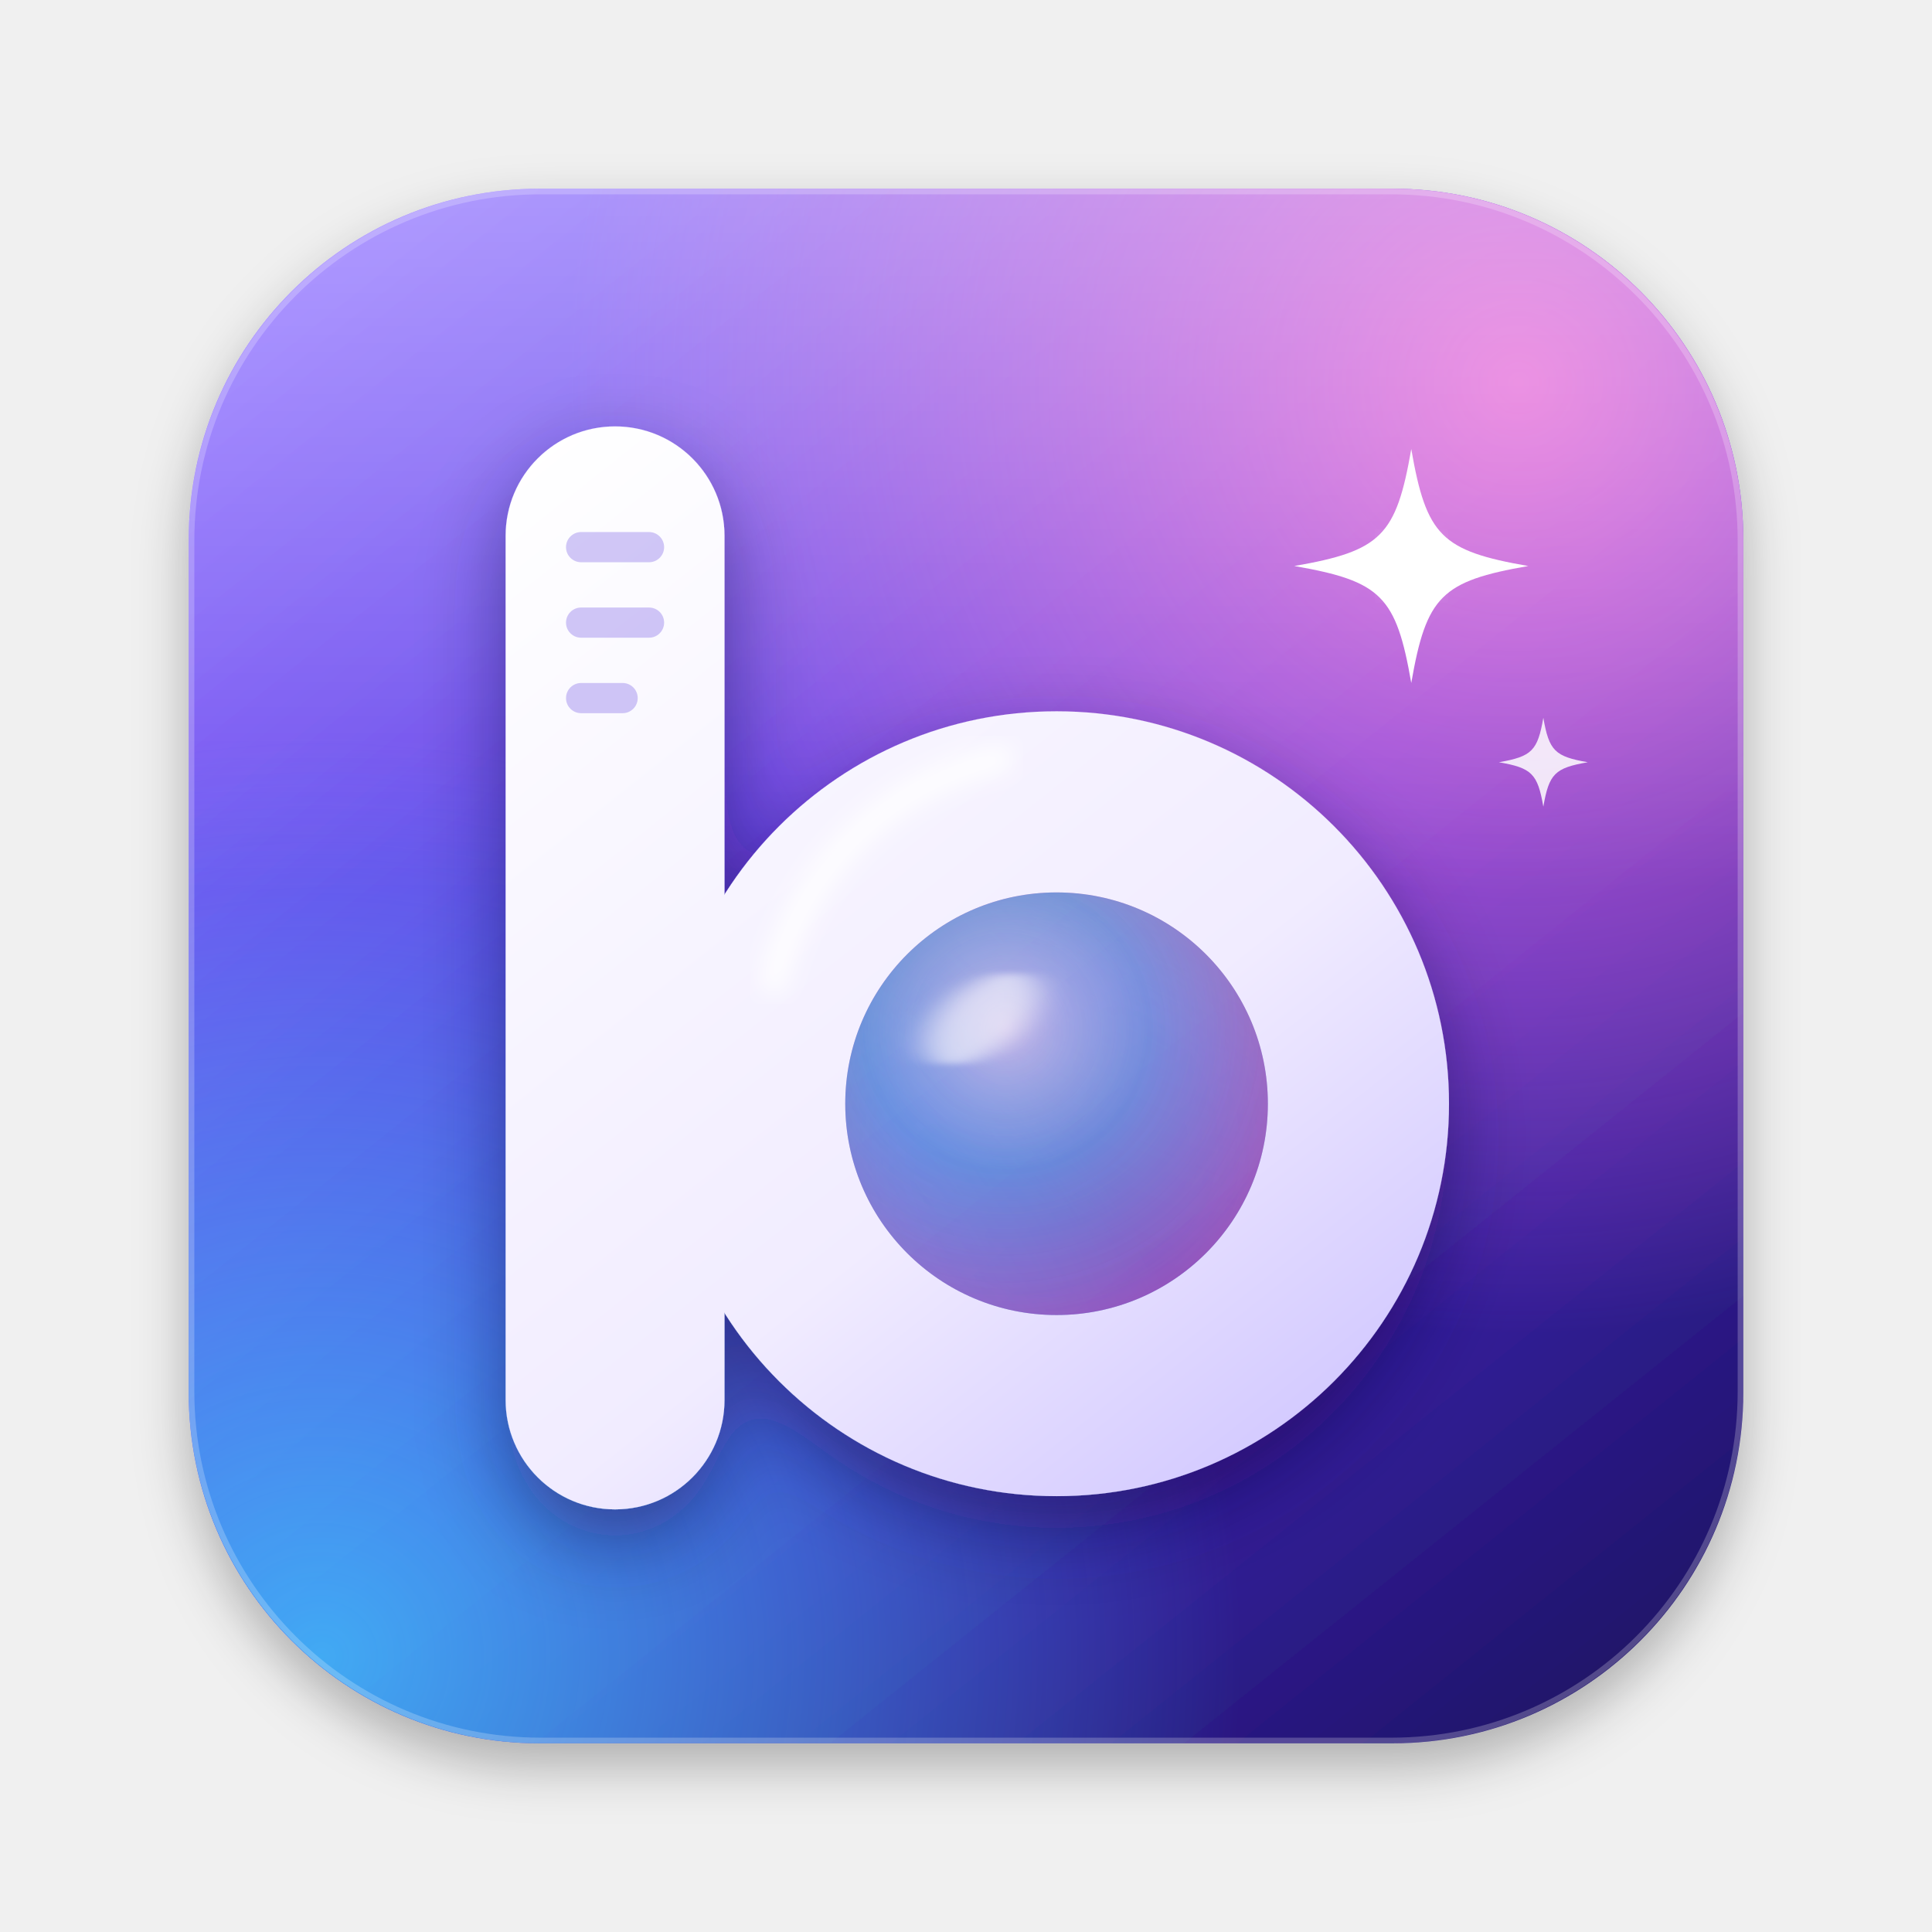
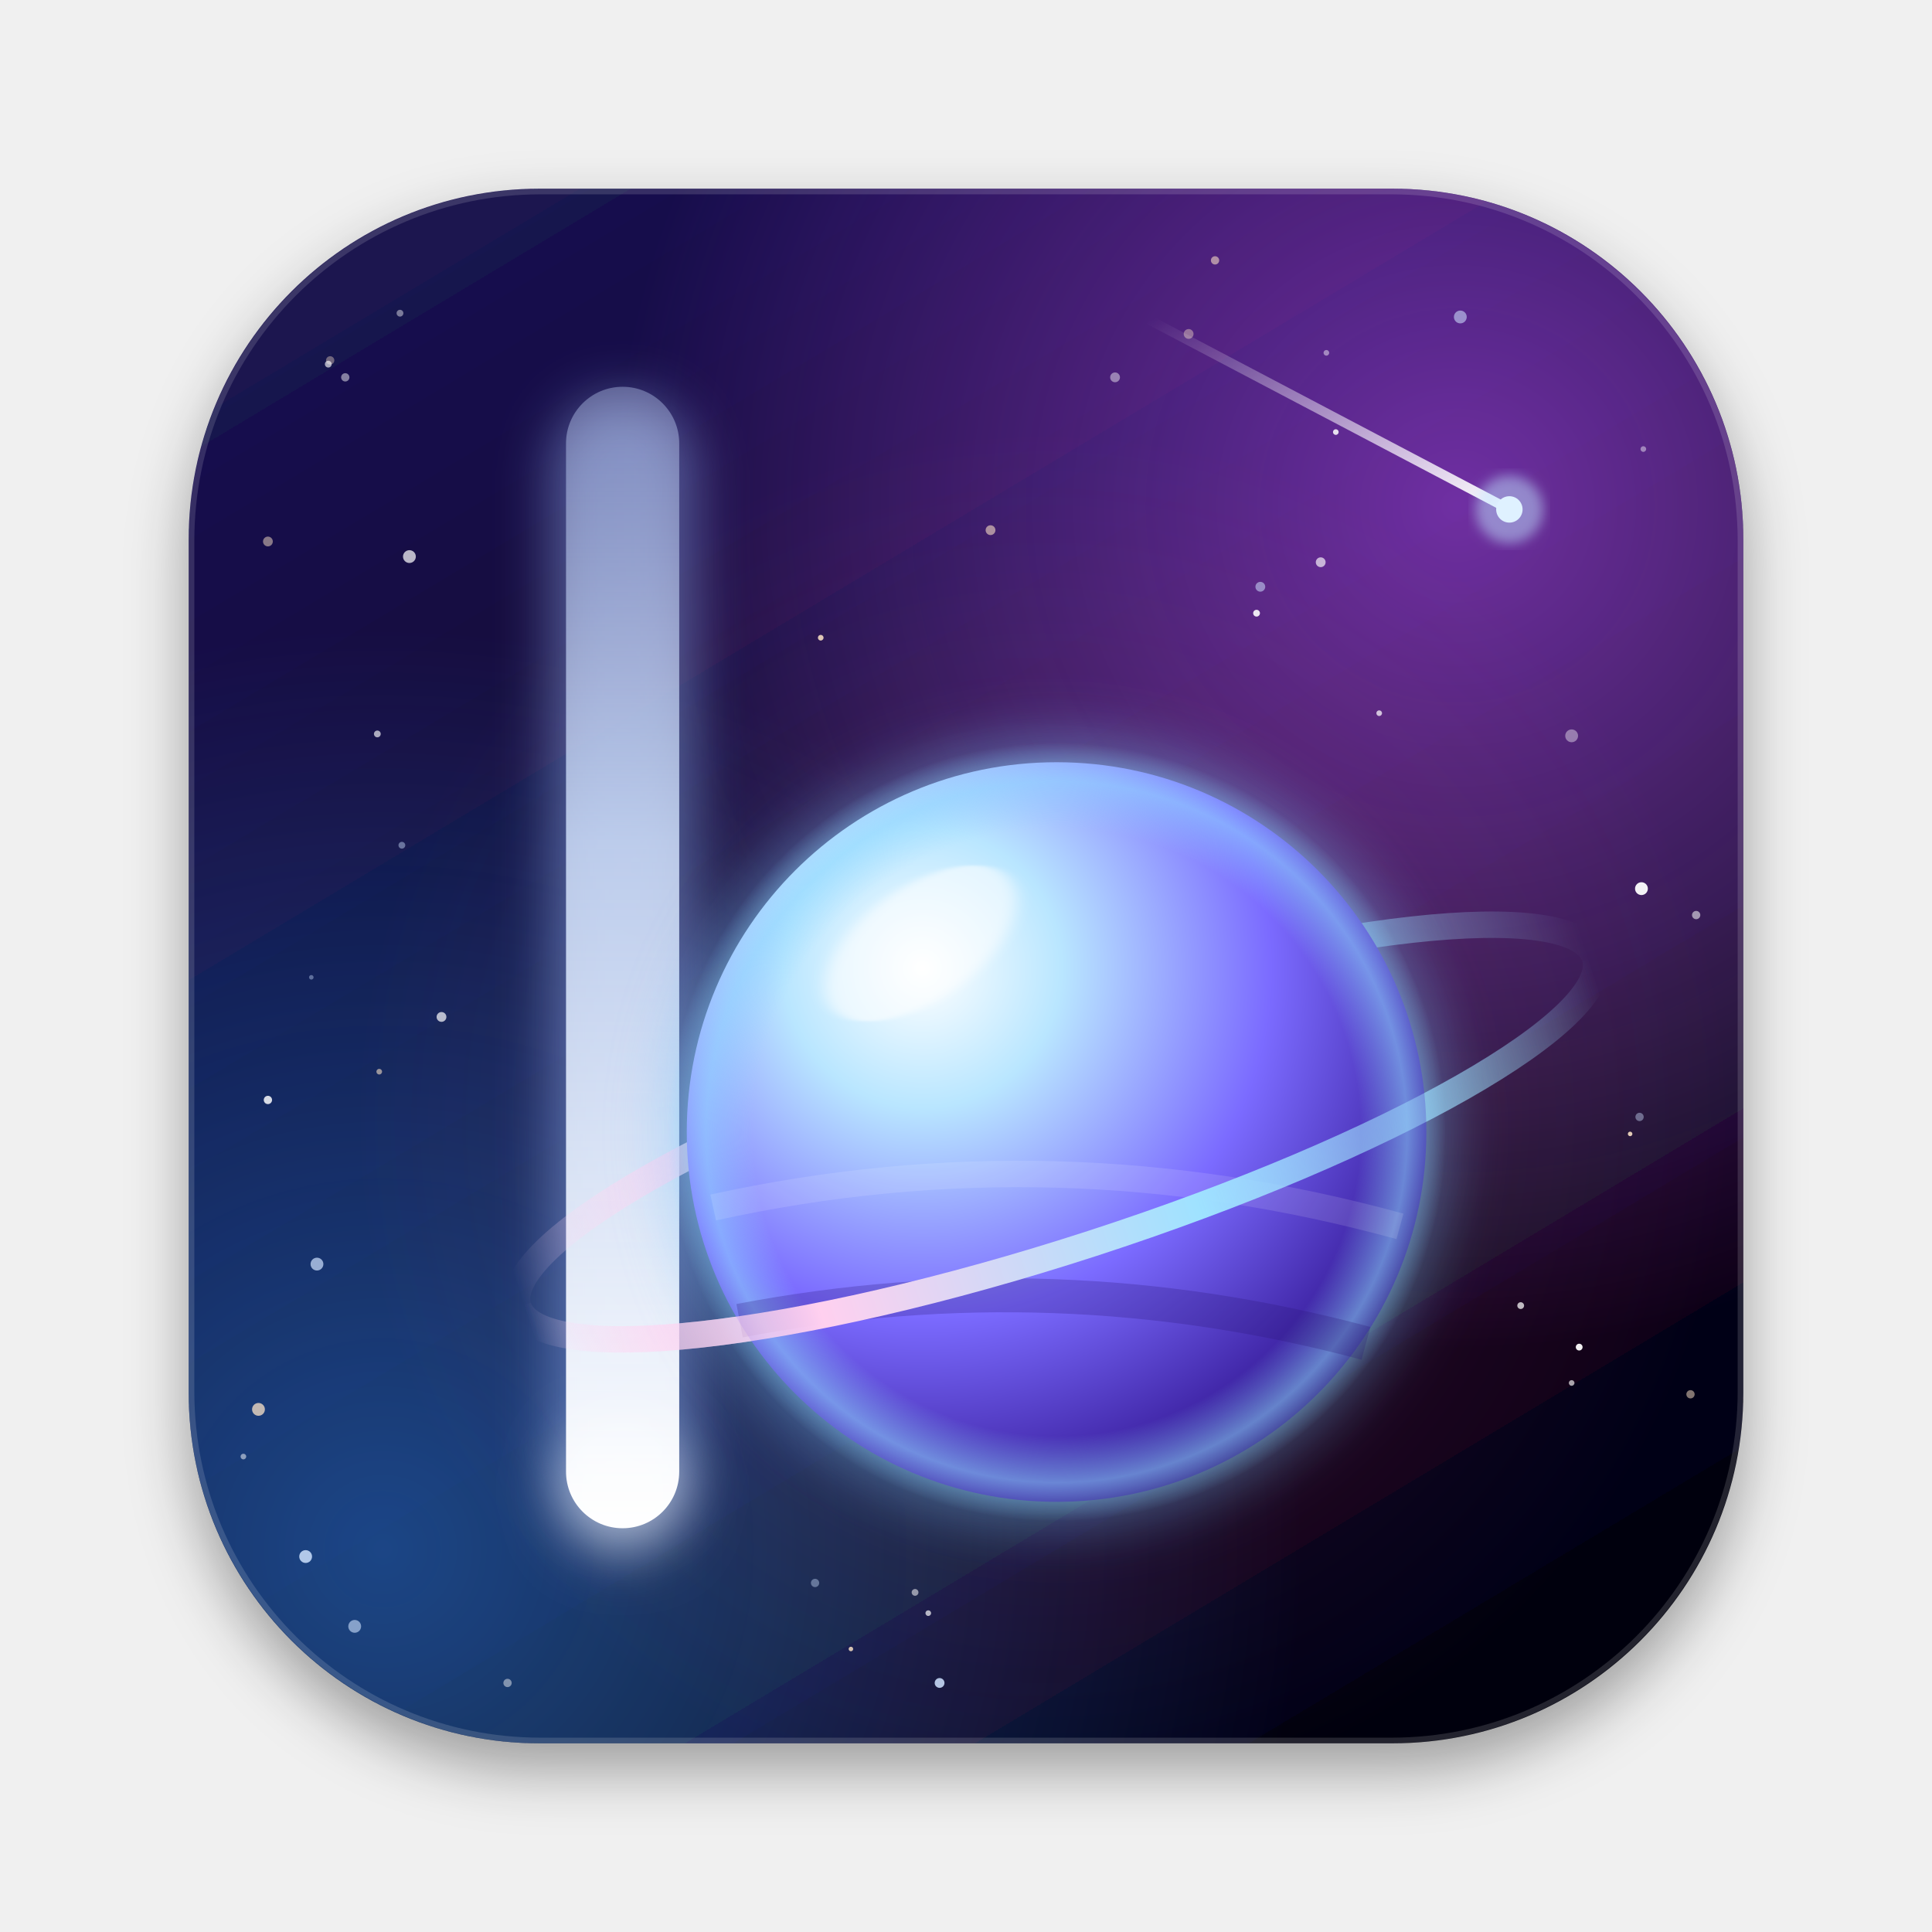
<svg xmlns="http://www.w3.org/2000/svg" width="1024" height="1024" viewBox="0 0 1024 1024">
  <defs>
-     <linearGradient id="bg" x1="0.1" y1="0" x2="0.9" y2="1">
-       <stop offset="0" stop-color="#8A6BFF" />
-       <stop offset="0.55" stop-color="#4B2BD6" />
-       <stop offset="1" stop-color="#1E1366" />
+     <linearGradient id="sky" x1="0.2" y1="0" x2="0.8" y2="1">
+       <stop offset="0" stop-color="#1A1250" />
+       <stop offset="0.5" stop-color="#0B0A2A" />
+       <stop offset="1" stop-color="#05040F" />
    </linearGradient>
-     <radialGradient id="glowPink" cx="0.86" cy="0.12" r="0.62">
-       <stop offset="0" stop-color="#FF7AD9" stop-opacity="0.85" />
-       <stop offset="1" stop-color="#FF7AD9" stop-opacity="0" />
+     <radialGradient id="nebA" cx="0.82" cy="0.2" r="0.55">
+       <stop offset="0" stop-color="#C04BFF" stop-opacity="0.55" />
+       <stop offset="1" stop-color="#C04BFF" stop-opacity="0" />
    </radialGradient>
-     <radialGradient id="glowCyan" cx="0.08" cy="0.95" r="0.6">
-       <stop offset="0" stop-color="#3FD4FF" stop-opacity="0.75" />
-       <stop offset="1" stop-color="#3FD4FF" stop-opacity="0" />
+     <radialGradient id="nebB" cx="0.12" cy="0.88" r="0.6">
+       <stop offset="0" stop-color="#2E8BFF" stop-opacity="0.45" />
+       <stop offset="1" stop-color="#2E8BFF" stop-opacity="0" />
    </radialGradient>
-     <linearGradient id="sheen" x1="0" y1="0" x2="0" y2="1">
-       <stop offset="0" stop-color="#FFFFFF" stop-opacity="0.32" />
-       <stop offset="0.45" stop-color="#FFFFFF" stop-opacity="0" />
-     </linearGradient>
-     <clipPath id="squircle">
+     <radialGradient id="nebC" cx="0.55" cy="0.6" r="0.45">
+       <stop offset="0" stop-color="#FF5FA8" stop-opacity="0.16" />
+       <stop offset="1" stop-color="#FF5FA8" stop-opacity="0" />
+     </radialGradient>
+     <clipPath id="sq">
      <rect x="100" y="100" width="824" height="824" rx="186" />
    </clipPath>
-     <linearGradient id="glass" gradientUnits="userSpaceOnUse" x1="300" y1="220" x2="760" y2="800">
+     <radialGradient id="planet" cx="0.32" cy="0.28" r="0.85">
      <stop offset="0" stop-color="#FFFFFF" />
-       <stop offset="0.6" stop-color="#F1ECFF" />
-       <stop offset="1" stop-color="#C9BEFF" />
+       <stop offset="0.22" stop-color="#B9E6FF" />
+       <stop offset="0.55" stop-color="#7B6BFF" />
+       <stop offset="0.85" stop-color="#3A1F9E" />
+       <stop offset="1" stop-color="#1B0F55" />
+     </radialGradient>
+     <radialGradient id="atmo" cx="0.5" cy="0.5" r="0.5">
+       <stop offset="0.78" stop-color="#8FD8FF" stop-opacity="0" />
+       <stop offset="0.9" stop-color="#8FD8FF" stop-opacity="0.55" />
+       <stop offset="1" stop-color="#8FD8FF" stop-opacity="0" />
+     </radialGradient>
+     <linearGradient id="trail" x1="0" y1="0" x2="0" y2="1">
+       <stop offset="0" stop-color="#C9DBFF" stop-opacity="0.35" />
+       <stop offset="0.4" stop-color="#D6E6FF" stop-opacity="0.8" />
+       <stop offset="1" stop-color="#FFFFFF" />
    </linearGradient>
-     <radialGradient id="lens" cx="0.38" cy="0.32" r="0.75">
-       <stop offset="0" stop-color="#FFFFFF" stop-opacity="0.6" />
-       <stop offset="0.45" stop-color="#8FE3FF" stop-opacity="0.45" />
-       <stop offset="1" stop-color="#FF8BE0" stop-opacity="0.4" />
-     </radialGradient>
-     <filter id="lift" x="-30%" y="-30%" width="160%" height="160%">
-       <feDropShadow dx="0" dy="18" stdDeviation="22" flood-color="#12083F" flood-opacity="0.45" />
-     </filter>
-     <filter id="iconShadow" x="-20%" y="-20%" width="140%" height="140%">
-       <feDropShadow dx="0" dy="12" stdDeviation="14" flood-color="#000000" flood-opacity="0.28" />
+     <linearGradient id="ring" x1="0" y1="0" x2="1" y2="0">
+       <stop offset="0" stop-color="#FFD9F4" stop-opacity="0" />
+       <stop offset="0.25" stop-color="#FFD0EF" />
+       <stop offset="0.6" stop-color="#9FE2FF" />
+       <stop offset="1" stop-color="#9FE2FF" stop-opacity="0" />
+     </linearGradient>
+     <linearGradient id="meteor" x1="0" y1="0" x2="1" y2="1">
+       <stop offset="0" stop-color="#FFFFFF" stop-opacity="0" />
+       <stop offset="1" stop-color="#FFFFFF" />
+     </linearGradient>
+     <clipPath id="frontHalf">
+       <rect x="0" y="600" width="1200" height="500" transform="rotate(-18 560 600)" />
+     </clipPath>
+     <filter id="glow" x="-50%" y="-50%" width="200%" height="200%">
+       <feGaussianBlur stdDeviation="14" />
    </filter>
    <filter id="soft">
-       <feGaussianBlur stdDeviation="6" />
+       <feGaussianBlur stdDeviation="3" />
+     </filter>
+     <filter id="shadow" x="-20%" y="-20%" width="140%" height="140%">
+       <feDropShadow dx="0" dy="14" stdDeviation="16" flood-color="#000" flood-opacity="0.35" />
    </filter>
  </defs>
-   <g filter="url(#iconShadow)">
-     <rect x="100" y="100" width="824" height="824" rx="186" fill="url(#bg)" />
+   <g filter="url(#shadow)">
+     <rect x="100" y="100" width="824" height="824" rx="186" fill="url(#sky)" />
  </g>
-   <g clip-path="url(#squircle)">
-     <rect x="100" y="100" width="824" height="824" fill="url(#glowPink)" />
-     <rect x="100" y="100" width="824" height="824" fill="url(#glowCyan)" />
-     <rect x="100" y="100" width="824" height="824" fill="url(#sheen)" />
+   <g clip-path="url(#sq)">
+     <rect x="100" y="100" width="824" height="824" fill="url(#nebA)" />
+     <rect x="100" y="100" width="824" height="824" fill="url(#nebB)" />
+     <rect x="100" y="100" width="824" height="824" fill="url(#nebC)" />
+     <circle cx="630" cy="177" r="2.6" fill="#FFE6C8" opacity="0.41" />
+     <circle cx="165" cy="518" r="1.2" fill="#CFE3FF" opacity="0.40" />
+     <circle cx="175" cy="191" r="2.2" fill="#FFE6C8" opacity="0.39" />
+     <circle cx="217" cy="295" r="3.4" fill="#FFFFFF" opacity="0.70" />
+     <circle cx="885" cy="157" r="1.5" fill="#FFFFFF" opacity="0.52" />
+     <circle cx="201" cy="568" r="1.5" fill="#FFE6C8" opacity="0.57" />
+     <circle cx="485" cy="844" r="1.8" fill="#FFFFFF" opacity="0.53" />
+     <circle cx="668" cy="311" r="2.6" fill="#CFE3FF" opacity="0.53" />
+     <circle cx="806" cy="692" r="1.8" fill="#FFFFFF" opacity="0.72" />
+     <circle cx="213" cy="448" r="1.8" fill="#CFE3FF" opacity="0.44" />
+     <circle cx="451" cy="874" r="1.2" fill="#FFE6C8" opacity="0.81" />
+     <circle cx="174" cy="193" r="1.8" fill="#FFFFFF" opacity="0.63" />
+     <circle cx="168" cy="670" r="3.4" fill="#CFE3FF" opacity="0.70" />
+     <circle cx="644" cy="138" r="2.2" fill="#FFE6C8" opacity="0.56" />
+     <circle cx="212" cy="166" r="1.8" fill="#FFFFFF" opacity="0.43" />
+     <circle cx="432" cy="839" r="2.2" fill="#CFE3FF" opacity="0.40" />
+     <circle cx="435" cy="338" r="1.5" fill="#FFE6C8" opacity="0.84" />
+     <circle cx="871" cy="238" r="1.5" fill="#FFFFFF" opacity="0.44" />
+     <circle cx="129" cy="772" r="1.5" fill="#FFFFFF" opacity="0.51" />
+     <circle cx="234" cy="539" r="2.6" fill="#FFFFFF" opacity="0.69" />
+     <circle cx="162" cy="825" r="3.4" fill="#CFE3FF" opacity="0.83" />
+     <circle cx="269" cy="892" r="2.2" fill="#FFFFFF" opacity="0.45" />
+     <circle cx="591" cy="200" r="2.6" fill="#FFFFFF" opacity="0.44" />
+     <circle cx="864" cy="601" r="1.2" fill="#FFE6C8" opacity="0.87" />
+     <circle cx="869" cy="592" r="2.2" fill="#CFE3FF" opacity="0.42" />
+     <circle cx="899" cy="485" r="2.2" fill="#FFFFFF" opacity="0.54" />
+     <circle cx="200" cy="389" r="1.8" fill="#FFFFFF" opacity="0.64" />
+     <circle cx="525" cy="281" r="2.6" fill="#FFE6C8" opacity="0.57" />
+     <circle cx="837" cy="714" r="1.8" fill="#FFFFFF" opacity="0.94" />
+     <circle cx="666" cy="325" r="1.8" fill="#FFFFFF" opacity="0.89" />
+     <circle cx="731" cy="378" r="1.5" fill="#FFFFFF" opacity="0.72" />
+     <circle cx="700" cy="298" r="2.6" fill="#FFFFFF" opacity="0.65" />
+     <circle cx="896" cy="739" r="2.2" fill="#FFE6C8" opacity="0.51" />
+     <circle cx="870" cy="471" r="3.4" fill="#FFFFFF" opacity="0.94" />
+     <circle cx="183" cy="200" r="2.2" fill="#FFFFFF" opacity="0.47" />
+     <circle cx="498" cy="892" r="2.6" fill="#CFE3FF" opacity="0.85" />
+     <circle cx="833" cy="390" r="3.4" fill="#FFFFFF" opacity="0.40" />
+     <circle cx="833" cy="733" r="1.5" fill="#FFFFFF" opacity="0.64" />
+     <circle cx="188" cy="862" r="3.4" fill="#CFE3FF" opacity="0.59" />
+     <circle cx="703" cy="187" r="1.5" fill="#FFFFFF" opacity="0.45" />
+     <circle cx="142" cy="583" r="2.2" fill="#FFFFFF" opacity="0.83" />
+     <circle cx="492" cy="855" r="1.5" fill="#FFFFFF" opacity="0.68" />
+     <circle cx="137" cy="747" r="3.4" fill="#FFE6C8" opacity="0.74" />
+     <circle cx="708" cy="229" r="1.5" fill="#FFFFFF" opacity="0.85" />
+     <circle cx="142" cy="287" r="2.6" fill="#FFE6C8" opacity="0.49" />
+     <circle cx="774" cy="168" r="3.4" fill="#CFE3FF" opacity="0.56" />
+     <path d="M610 170 L800 270" stroke="url(#meteor)" stroke-width="5" stroke-linecap="round" />
+     <circle cx="800" cy="270" r="7" fill="#FFFFFF" />
+     <circle cx="800" cy="270" r="18" fill="#BFE3FF" opacity="0.5" filter="url(#soft)" />
+     <rect x="292" y="210" width="76" height="600" rx="38" fill="#9DBBFF" opacity="0.45" filter="url(#glow)" />
+     <rect x="300" y="205" width="60" height="605" rx="30" fill="url(#trail)" />
+     <ellipse cx="560" cy="600" rx="300" ry="62" transform="rotate(-18 560 600)" fill="none" stroke="url(#ring)" stroke-width="14" />
+     <circle cx="560" cy="600" r="210" fill="#7FC9FF" opacity="0.35" filter="url(#glow)" />
+     <circle cx="560" cy="600" r="196" fill="url(#planet)" />
+     <circle cx="560" cy="600" r="206" fill="url(#atmo)" />
+     <path d="M378 640 Q560 600 742 650" stroke="#FFFFFF" stroke-opacity="0.12" stroke-width="14" fill="none" />
+     <path d="M392 700 Q560 668 724 712" stroke="#2A1676" stroke-opacity="0.25" stroke-width="18" fill="none" />
+     <g clip-path="url(#frontHalf)">
+       <ellipse cx="560" cy="600" rx="300" ry="62" transform="rotate(-18 560 600)" fill="none" stroke="url(#ring)" stroke-width="14" />
+     </g>
+     <ellipse cx="488" cy="500" rx="58" ry="30" transform="rotate(-35 488 500)" fill="#FFFFFF" opacity="0.55" filter="url(#soft)" />
+     <circle cx="330" cy="790" r="34" fill="#FFFFFF" opacity="0.5" filter="url(#glow)" />
  </g>
-   <rect x="101.5" y="101.5" width="821" height="821" rx="185" fill="none" stroke="#FFFFFF" stroke-opacity="0.22" stroke-width="3" />
-   <g filter="url(#lift)">
-     <circle cx="560" cy="585" r="112" fill="url(#lens)" />
-     <g fill="url(#glass)">
-       <rect x="268" y="226" width="116" height="574" rx="58" />
-       <path fill-rule="evenodd" d="M560 377 a208 208 0 1 1 0 416 a208 208 0 1 1 0 -416 Z                                     M560 473 a112 112 0 1 0 0 224 a112 112 0 1 0 0 -224 Z" />
-     </g>
-   </g>
-   <g fill="#5A3CE0" fill-opacity="0.28">
-     <rect x="300" y="282" width="52" height="16" rx="8" />
-     <rect x="300" y="322" width="52" height="16" rx="8" />
-     <rect x="300" y="362" width="38" height="16" rx="8" />
-   </g>
-   <path d="M410 520 a160 160 0 0 1 120 -118" stroke="#FFFFFF" stroke-width="14" stroke-linecap="round" fill="none" opacity="0.9" filter="url(#soft)" />
-   <ellipse cx="520" cy="540" rx="34" ry="18" transform="rotate(-35 520 540)" fill="#FFFFFF" opacity="0.55" filter="url(#soft)" />
-   <g transform="translate(748 300)">
-     <path d="M0 -62 C8 -16 16 -8 62 0 C16 8 8 16 0 62 C-8 16 -16 8 -62 0 C-16 -8 -8 -16 0 -62 Z" fill="#FFFFFF" />
-     <circle r="16" fill="#FFFFFF" opacity="0.6" filter="url(#soft)" />
-   </g>
-   <g transform="translate(818 404) scale(0.38)">
-     <path d="M0 -62 C8 -16 16 -8 62 0 C16 8 8 16 0 62 C-8 16 -16 8 -62 0 C-16 -8 -8 -16 0 -62 Z" fill="#FFFFFF" opacity="0.85" />
-   </g>
+   <rect x="101.5" y="101.5" width="821" height="821" rx="185" fill="none" stroke="#FFFFFF" stroke-opacity="0.14" stroke-width="3" />
</svg>
